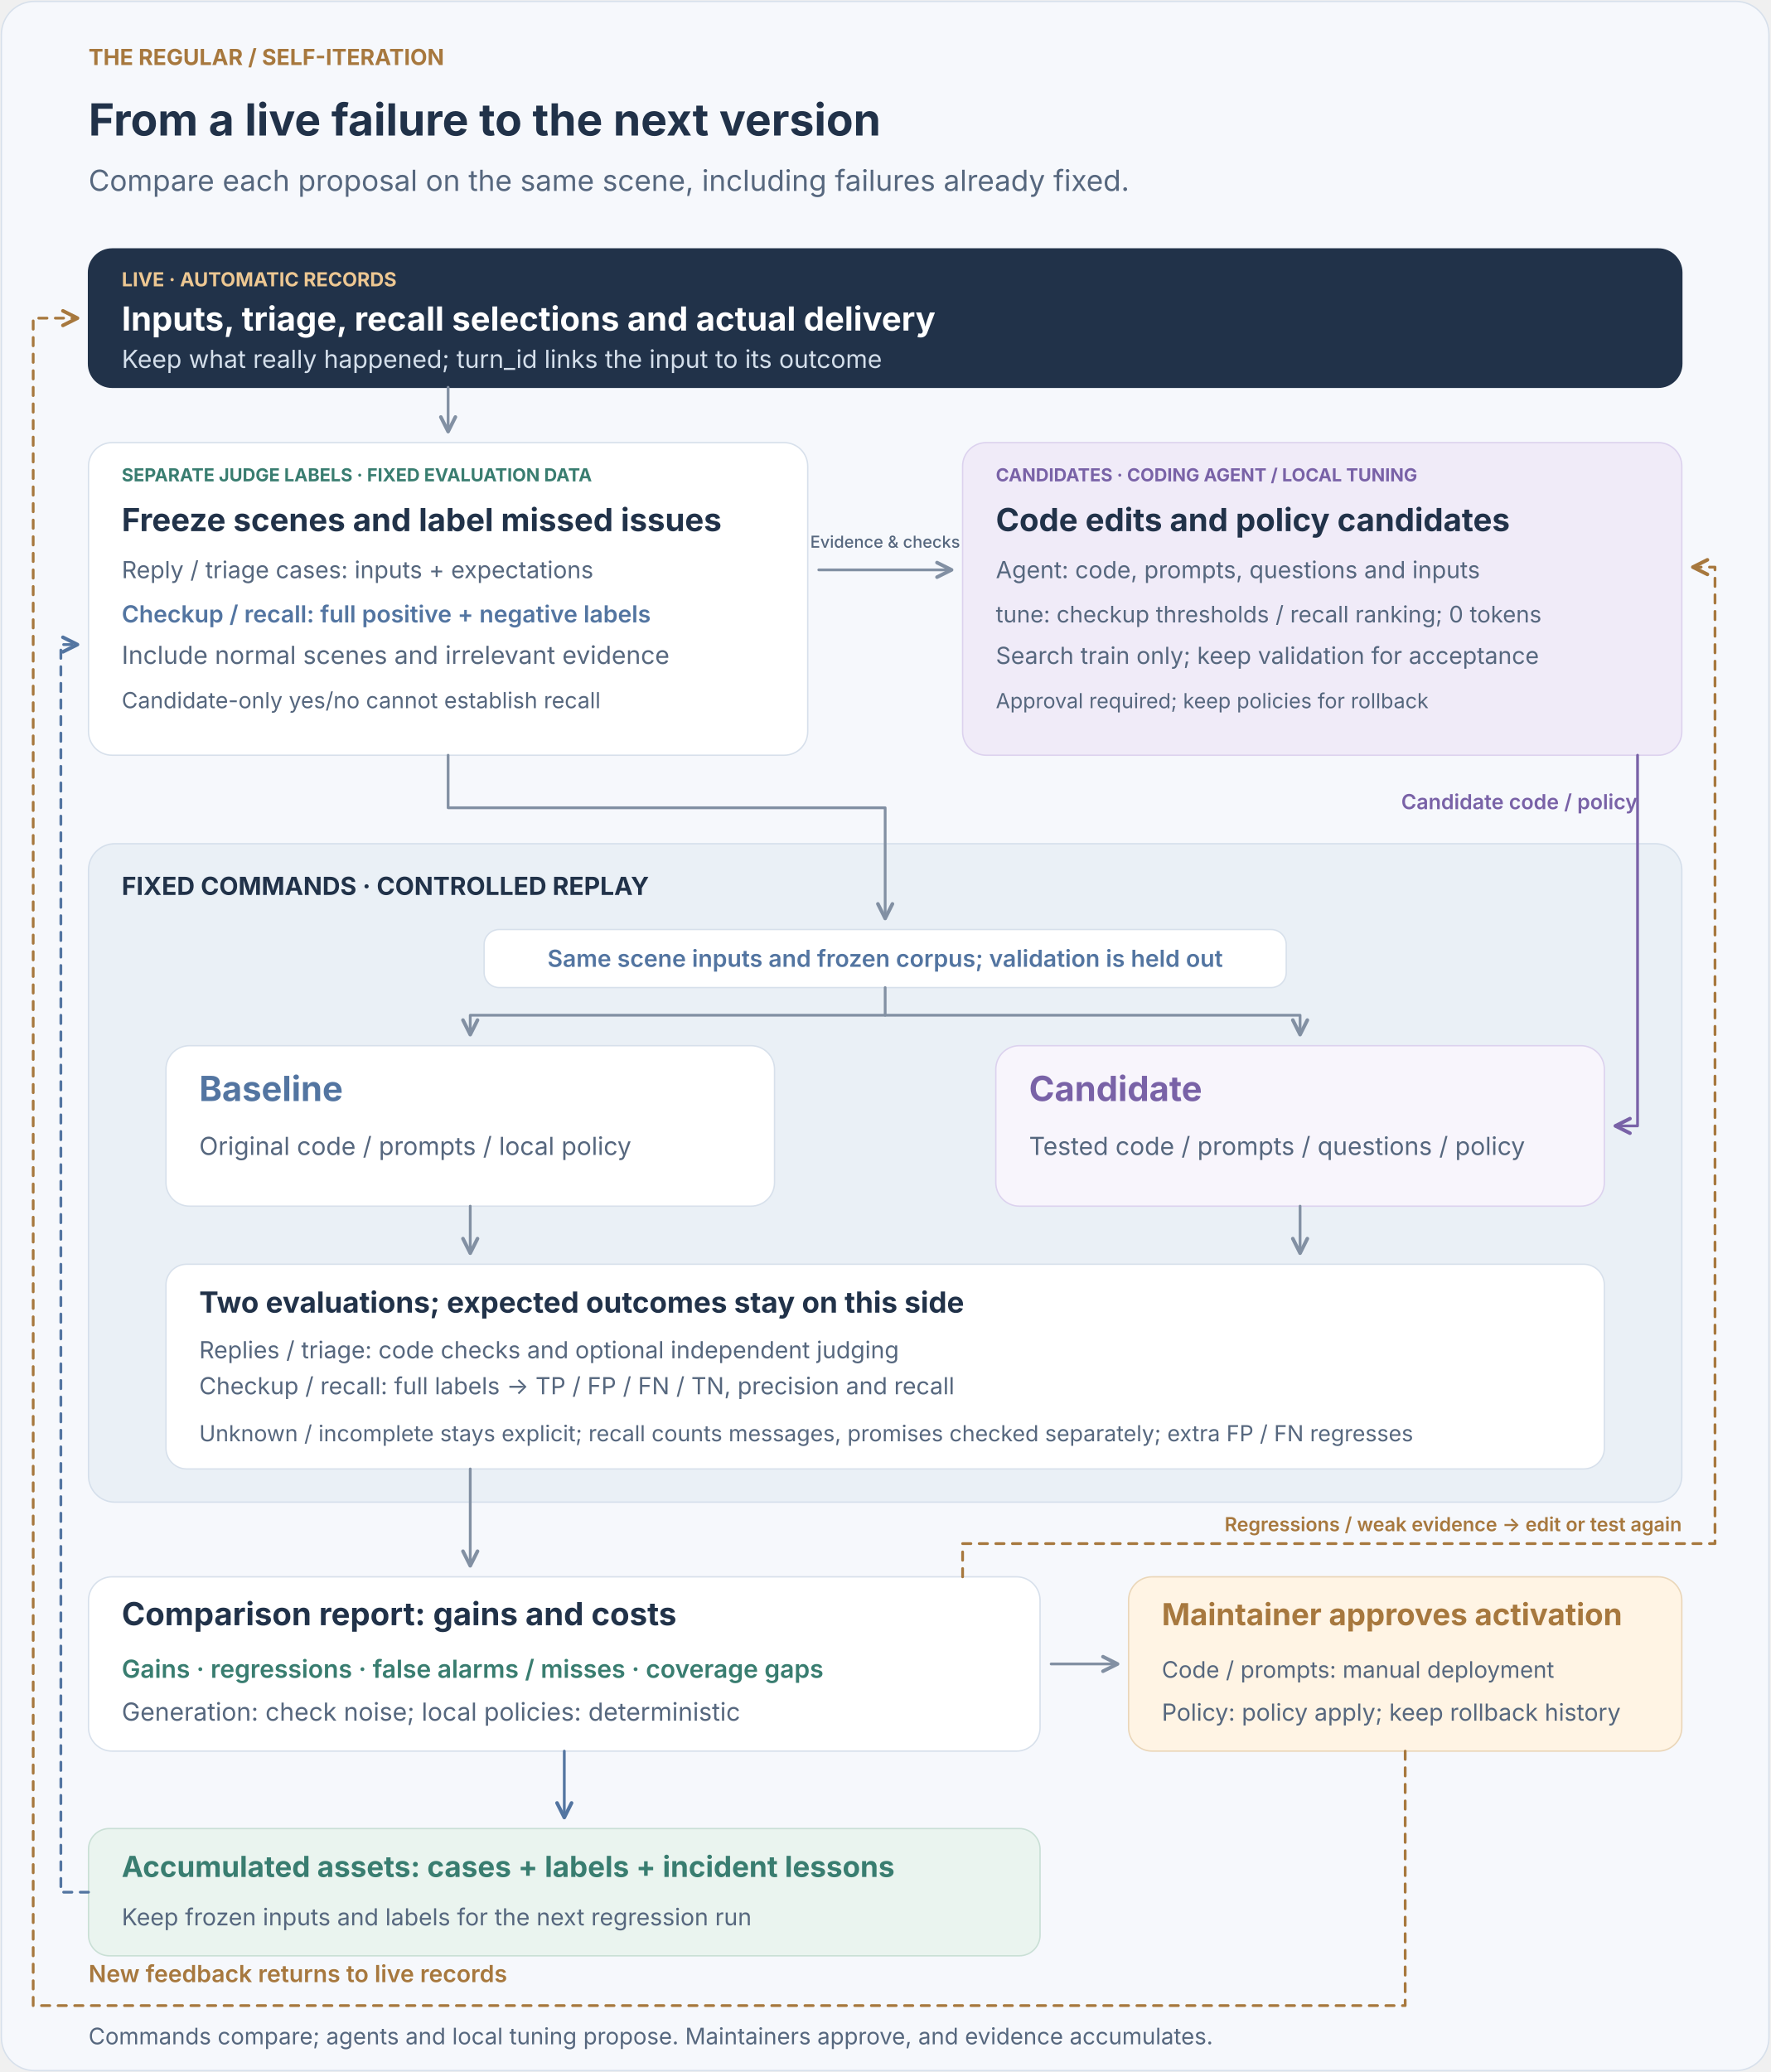
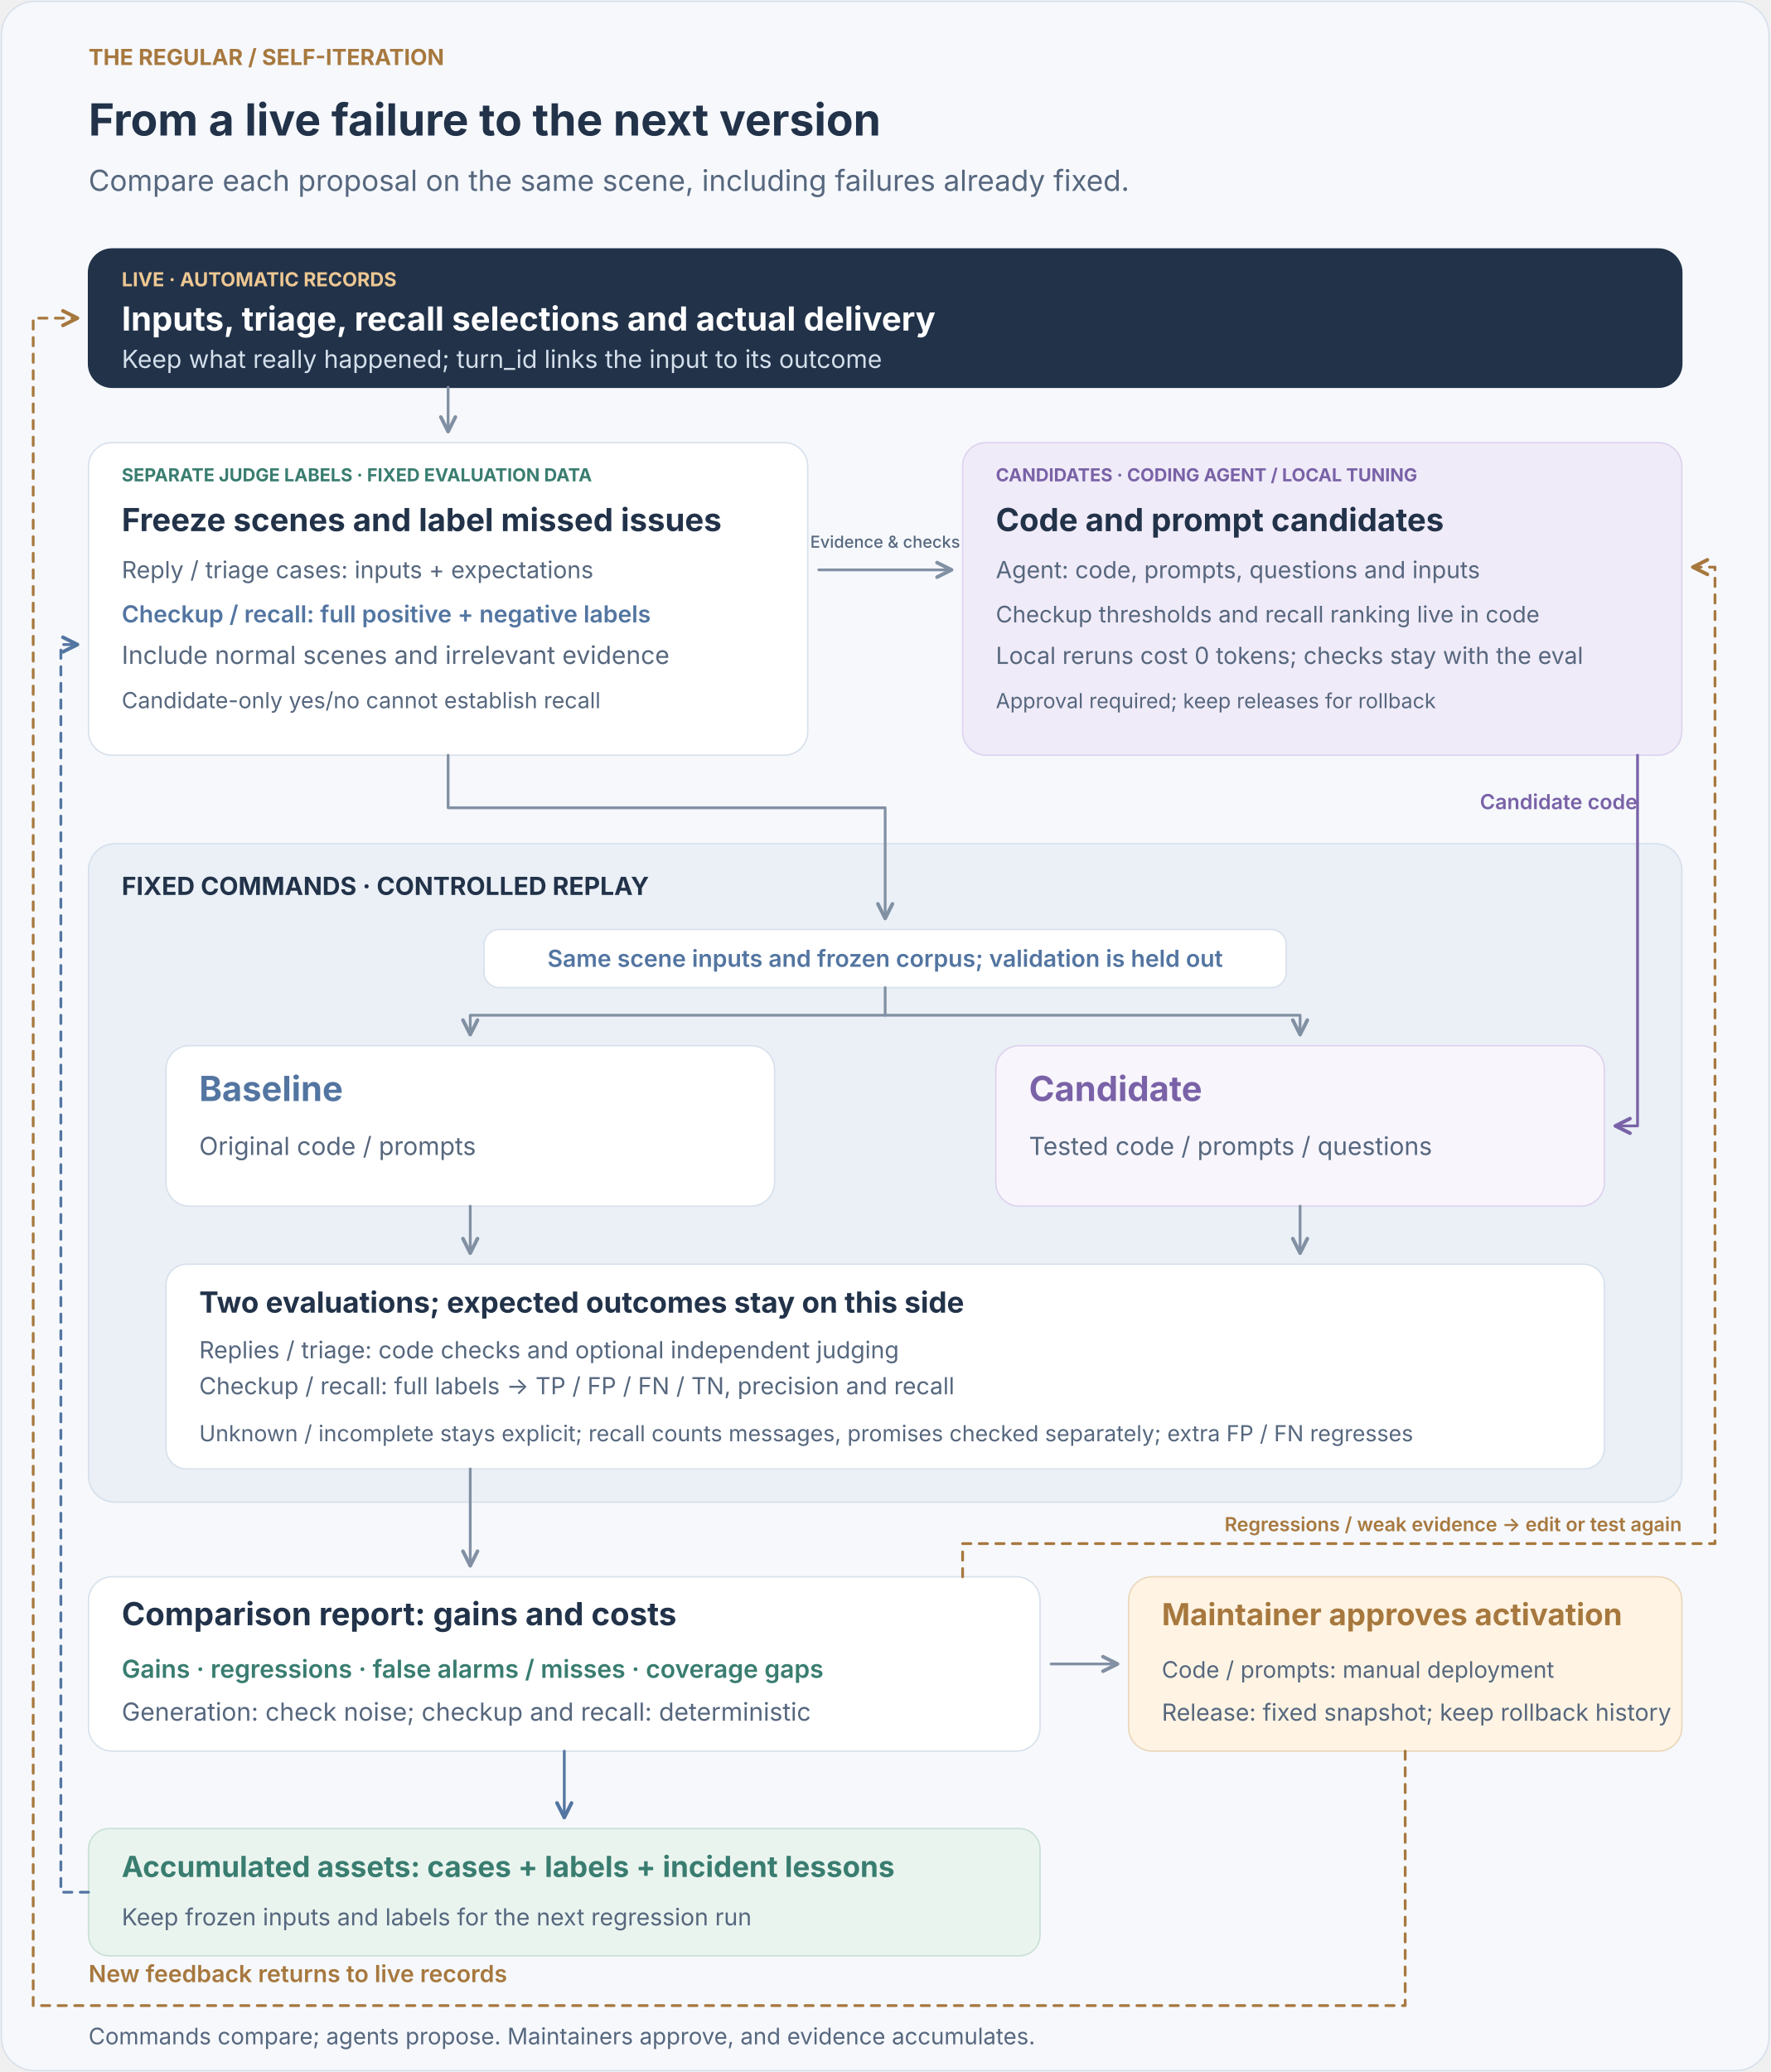
<svg xmlns="http://www.w3.org/2000/svg" width="1280" height="1498" viewBox="0 0 1280 1498" role="img" aria-labelledby="iteration-title iteration-desc" xml:lang="en">
  <defs>
    <marker id="arrow-line" viewBox="0 0 8 8" refX="7" refY="4" markerWidth="7" markerHeight="7" orient="auto-start-reverse">
      <path d="M1 1l6 3-6 3" fill="none" stroke="#8290A3" stroke-width="1.5" stroke-linecap="round" stroke-linejoin="round" />
    </marker>
    <marker id="arrow-purple" viewBox="0 0 8 8" refX="7" refY="4" markerWidth="7" markerHeight="7" orient="auto-start-reverse">
      <path d="M1 1l6 3-6 3" fill="none" stroke="#7962A7" stroke-width="1.5" stroke-linecap="round" stroke-linejoin="round" />
    </marker>
    <marker id="arrow-amber" viewBox="0 0 8 8" refX="7" refY="4" markerWidth="7" markerHeight="7" orient="auto-start-reverse">
      <path d="M1 1l6 3-6 3" fill="none" stroke="#A7783E" stroke-width="1.5" stroke-linecap="round" stroke-linejoin="round" />
    </marker>
    <marker id="arrow-blue" viewBox="0 0 8 8" refX="7" refY="4" markerWidth="7" markerHeight="7" orient="auto-start-reverse">
      <path d="M1 1l6 3-6 3" fill="none" stroke="#5375A1" stroke-width="1.5" stroke-linecap="round" stroke-linejoin="round" />
    </marker>
  </defs>
  <g font-family="-apple-system, BlinkMacSystemFont, 'Segoe UI', 'PingFang SC', 'Microsoft YaHei', sans-serif">
    <rect x="1" y="1" width="1278" height="1496" rx="24" fill="#F6F8FC" stroke="#D7E0EB" />
    <text x="64" y="47" font-size="16" fill="#A7783E" font-weight="700">THE REGULAR / SELF-ITERATION</text>
    <text x="64" y="98" font-size="32" fill="#213249" font-weight="700">From a live failure to the next version</text>
    <text x="64" y="138" font-size="21" fill="#56677E" font-weight="400">Compare each proposal on the same scene, including failures already fixed.</text>
    <rect x="64" y="180" width="1152" height="100" rx="17" fill="#213249" stroke="#213249" />
    <text x="88" y="207" font-size="14" font-weight="700" fill="#EDC792">LIVE · AUTOMATIC RECORDS</text>
    <text x="88" y="239" font-size="24" font-weight="650" fill="#FFFFFF">Inputs, triage, recall selections and actual delivery</text>
    <text x="88" y="266" font-size="18" fill="#D4DFEB">Keep what really happened; turn_id links the input to its outcome</text>
    <rect x="64" y="320" width="520" height="226" rx="17" fill="#FFFFFF" stroke="#D7E0EB" />
    <text x="88" y="348" font-size="13" fill="#397D70" font-weight="700">SEPARATE JUDGE LABELS · FIXED EVALUATION DATA</text>
    <text x="88" y="384" font-size="23" fill="#213249" font-weight="650">Freeze scenes and label missed issues</text>
    <text x="88" y="418" font-size="17" fill="#56677E" font-weight="400">Reply / triage cases: inputs + expectations</text>
    <text x="88" y="450" font-size="17" fill="#5375A1" font-weight="600">Checkup / recall: full positive + negative labels</text>
    <text x="88" y="480" font-size="18" fill="#56677E" font-weight="400">Include normal scenes and irrelevant evidence</text>
    <text x="88" y="512" font-size="16" fill="#56677E">Candidate-only yes/no cannot establish recall</text>
    <rect x="696" y="320" width="520" height="226" rx="17" fill="#F0EBF8" stroke="#DCD2EE" />
    <text x="720" y="348" font-size="13" fill="#7962A7" font-weight="700">CANDIDATES · CODING AGENT / LOCAL TUNING</text>
-     <text x="720" y="384" font-size="23" fill="#213249" font-weight="650">Code edits and policy candidates</text>
+     <text x="720" y="384" font-size="23" fill="#213249" font-weight="650">Code and prompt candidates</text>
    <text x="720" y="418" font-size="17" fill="#56677E" font-weight="400">Agent: code, prompts, questions and inputs</text>
-     <text x="720" y="450" font-size="16.5" fill="#56677E" font-weight="400">tune: checkup thresholds / recall ranking; 0 tokens</text>
-     <text x="720" y="480" font-size="17" fill="#56677E" font-weight="400">Search train only; keep validation for acceptance</text>
-     <text x="720" y="512" font-size="15" fill="#56677E">Approval required; keep policies for rollback</text>
+     <text x="720" y="450" font-size="16.5" fill="#56677E" font-weight="400">Checkup thresholds and recall ranking live in code</text>
+     <text x="720" y="480" font-size="17" fill="#56677E" font-weight="400">Local reruns cost 0 tokens; checks stay with the eval</text>
+     <text x="720" y="512" font-size="15" fill="#56677E">Approval required; keep releases for rollback</text>
    <rect x="64" y="610" width="1152" height="476" rx="19" fill="#EAF0F6" stroke="#D5DFEB" />
    <text x="88" y="647" font-size="18" fill="#213249" font-weight="650">FIXED COMMANDS · CONTROLLED REPLAY</text>
    <rect x="350" y="672" width="580" height="42" rx="11" fill="#FFFFFF" stroke="#D7E0EB" />
    <text x="640" y="699" font-size="17" fill="#5375A1" font-weight="600" text-anchor="middle">Same scene inputs and frozen corpus; validation is held out</text>
    <rect x="120" y="756" width="440" height="116" rx="17" fill="#FFFFFF" stroke="#D7E0EB" />
    <text x="144" y="796" font-size="25" fill="#5375A1" font-weight="700">Baseline</text>
-     <text x="144" y="835" font-size="18" fill="#56677E" font-weight="400">Original code / prompts / local policy</text>
+     <text x="144" y="835" font-size="18" fill="#56677E" font-weight="400">Original code / prompts</text>
    <rect x="720" y="756" width="440" height="116" rx="17" fill="#F8F5FC" stroke="#DCD2EE" />
    <text x="744" y="796" font-size="25" fill="#7962A7" font-weight="700">Candidate</text>
-     <text x="744" y="835" font-size="18" fill="#56677E" font-weight="400">Tested code / prompts / questions / policy</text>
+     <text x="744" y="835" font-size="18" fill="#56677E" font-weight="400">Tested code / prompts / questions</text>
    <rect x="120" y="914" width="1040" height="148" rx="15" fill="#FFFFFF" stroke="#D7E0EB" />
    <text x="144" y="949" font-size="21" fill="#213249" font-weight="650">Two evaluations; expected outcomes stay on this side</text>
    <text x="144" y="982" font-size="17" fill="#56677E" font-weight="400">Replies / triage: code checks and optional independent judging</text>
    <text x="144" y="1008" font-size="17" fill="#56677E" font-weight="400">Checkup / recall: full labels → TP / FP / FN / TN, precision and recall</text>
    <text x="144" y="1042" font-size="16" fill="#56677E">Unknown / incomplete stays explicit; recall counts messages, promises checked separately; extra FP / FN regresses</text>
    <rect x="64" y="1140" width="688" height="126" rx="17" fill="#FFFFFF" stroke="#D7E0EB" />
    <text x="88" y="1175" font-size="23" fill="#213249" font-weight="650">Comparison report: gains and costs</text>
    <text x="88" y="1213" font-size="18" fill="#397D70" font-weight="600">Gains · regressions · false alarms / misses · coverage gaps</text>
-     <text x="88" y="1244" font-size="18" fill="#56677E" font-weight="400">Generation: check noise; local policies: deterministic</text>
+     <text x="88" y="1244" font-size="18" fill="#56677E" font-weight="400">Generation: check noise; checkup and recall: deterministic</text>
    <rect x="816" y="1140" width="400" height="126" rx="17" fill="#FFF4E4" stroke="#EAD6B8" />
    <text x="840" y="1175" font-size="22" fill="#A7783E" font-weight="700">Maintainer approves activation</text>
    <text x="840" y="1213" font-size="16.5" fill="#56677E" font-weight="400">Code / prompts: manual deployment</text>
-     <text x="840" y="1244" font-size="17" fill="#56677E" font-weight="400">Policy: policy apply; keep rollback history</text>
+     <text x="840" y="1244" font-size="17" fill="#56677E" font-weight="400">Release: fixed snapshot; keep rollback history</text>
    <rect x="64" y="1322" width="688" height="92" rx="15" fill="#EAF4EF" stroke="#C9DFD5" />
    <text x="88" y="1357" font-size="21" fill="#397D70" font-weight="650">Accumulated assets: cases + labels + incident lessons</text>
    <text x="88" y="1392" font-size="17" fill="#56677E" font-weight="400">Keep frozen inputs and labels for the next regression run</text>
    <text x="64" y="1433" font-size="17" fill="#A7783E" font-weight="600">New feedback returns to live records</text>
-     <text x="64" y="1478" font-size="16.5" fill="#56677E" font-weight="400">Commands compare; agents and local tuning propose. Maintainers approve, and evidence accumulates.</text>
+     <text x="64" y="1478" font-size="16.5" fill="#56677E" font-weight="400">Commands compare; agents propose. Maintainers approve, and evidence accumulates.</text>
    <path d="M324 280v32" fill="none" stroke="#8290A3" stroke-width="2" stroke-linecap="round" stroke-linejoin="round" marker-end="url(#arrow-line)" />
    <path d="M592 412h96" fill="none" stroke="#8290A3" stroke-width="2" stroke-linecap="round" stroke-linejoin="round" marker-end="url(#arrow-line)" />
    <text x="640" y="396" font-size="12" fill="#56677E" font-weight="500" text-anchor="middle">Evidence &amp; checks</text>
    <path d="M324 546v38h316v80" fill="none" stroke="#8290A3" stroke-width="2" stroke-linecap="round" stroke-linejoin="round" marker-end="url(#arrow-line)" />
    <path d="M640 714v20H340v14" fill="none" stroke="#8290A3" stroke-width="2" stroke-linecap="round" stroke-linejoin="round" marker-end="url(#arrow-line)" />
    <path d="M640 734h300v14" fill="none" stroke="#8290A3" stroke-width="2" stroke-linecap="round" stroke-linejoin="round" marker-end="url(#arrow-line)" />
    <path d="M1184 546v268h-16" fill="none" stroke="#7962A7" stroke-width="2" stroke-linecap="round" stroke-linejoin="round" marker-end="url(#arrow-purple)" />
-     <text x="1184" y="585" font-size="15" fill="#7962A7" font-weight="600" text-anchor="end">Candidate code / policy</text>
+     <text x="1184" y="585" font-size="15" fill="#7962A7" font-weight="600" text-anchor="end">Candidate code</text>
    <path d="M340 872v34" fill="none" stroke="#8290A3" stroke-width="2" stroke-linecap="round" stroke-linejoin="round" marker-end="url(#arrow-line)" />
    <path d="M940 872v34" fill="none" stroke="#8290A3" stroke-width="2" stroke-linecap="round" stroke-linejoin="round" marker-end="url(#arrow-line)" />
    <path d="M340 1062v70" fill="none" stroke="#8290A3" stroke-width="2" stroke-linecap="round" stroke-linejoin="round" marker-end="url(#arrow-line)" />
    <path d="M760 1203h48" fill="none" stroke="#8290A3" stroke-width="2" stroke-linecap="round" stroke-linejoin="round" marker-end="url(#arrow-line)" />
    <path d="M696 1140v-24h544V410h-16" fill="none" stroke="#A7783E" stroke-width="2" stroke-linecap="round" stroke-linejoin="round" marker-end="url(#arrow-amber)" stroke-dasharray="6 6" />
    <text x="1216" y="1107" font-size="14" fill="#A7783E" font-weight="600" text-anchor="end">Regressions / weak evidence → edit or test again</text>
    <path d="M408 1266v48" fill="none" stroke="#5375A1" stroke-width="2" stroke-linecap="round" stroke-linejoin="round" marker-end="url(#arrow-blue)" />
    <path d="M64 1368H44V466h12" fill="none" stroke="#5375A1" stroke-width="2" stroke-linecap="round" stroke-linejoin="round" marker-end="url(#arrow-blue)" stroke-dasharray="6 6" />
    <path d="M1016 1266v184H24V230h32" fill="none" stroke="#A7783E" stroke-width="2" stroke-linecap="round" stroke-linejoin="round" marker-end="url(#arrow-amber)" stroke-dasharray="6 6" />
  </g>
</svg>
